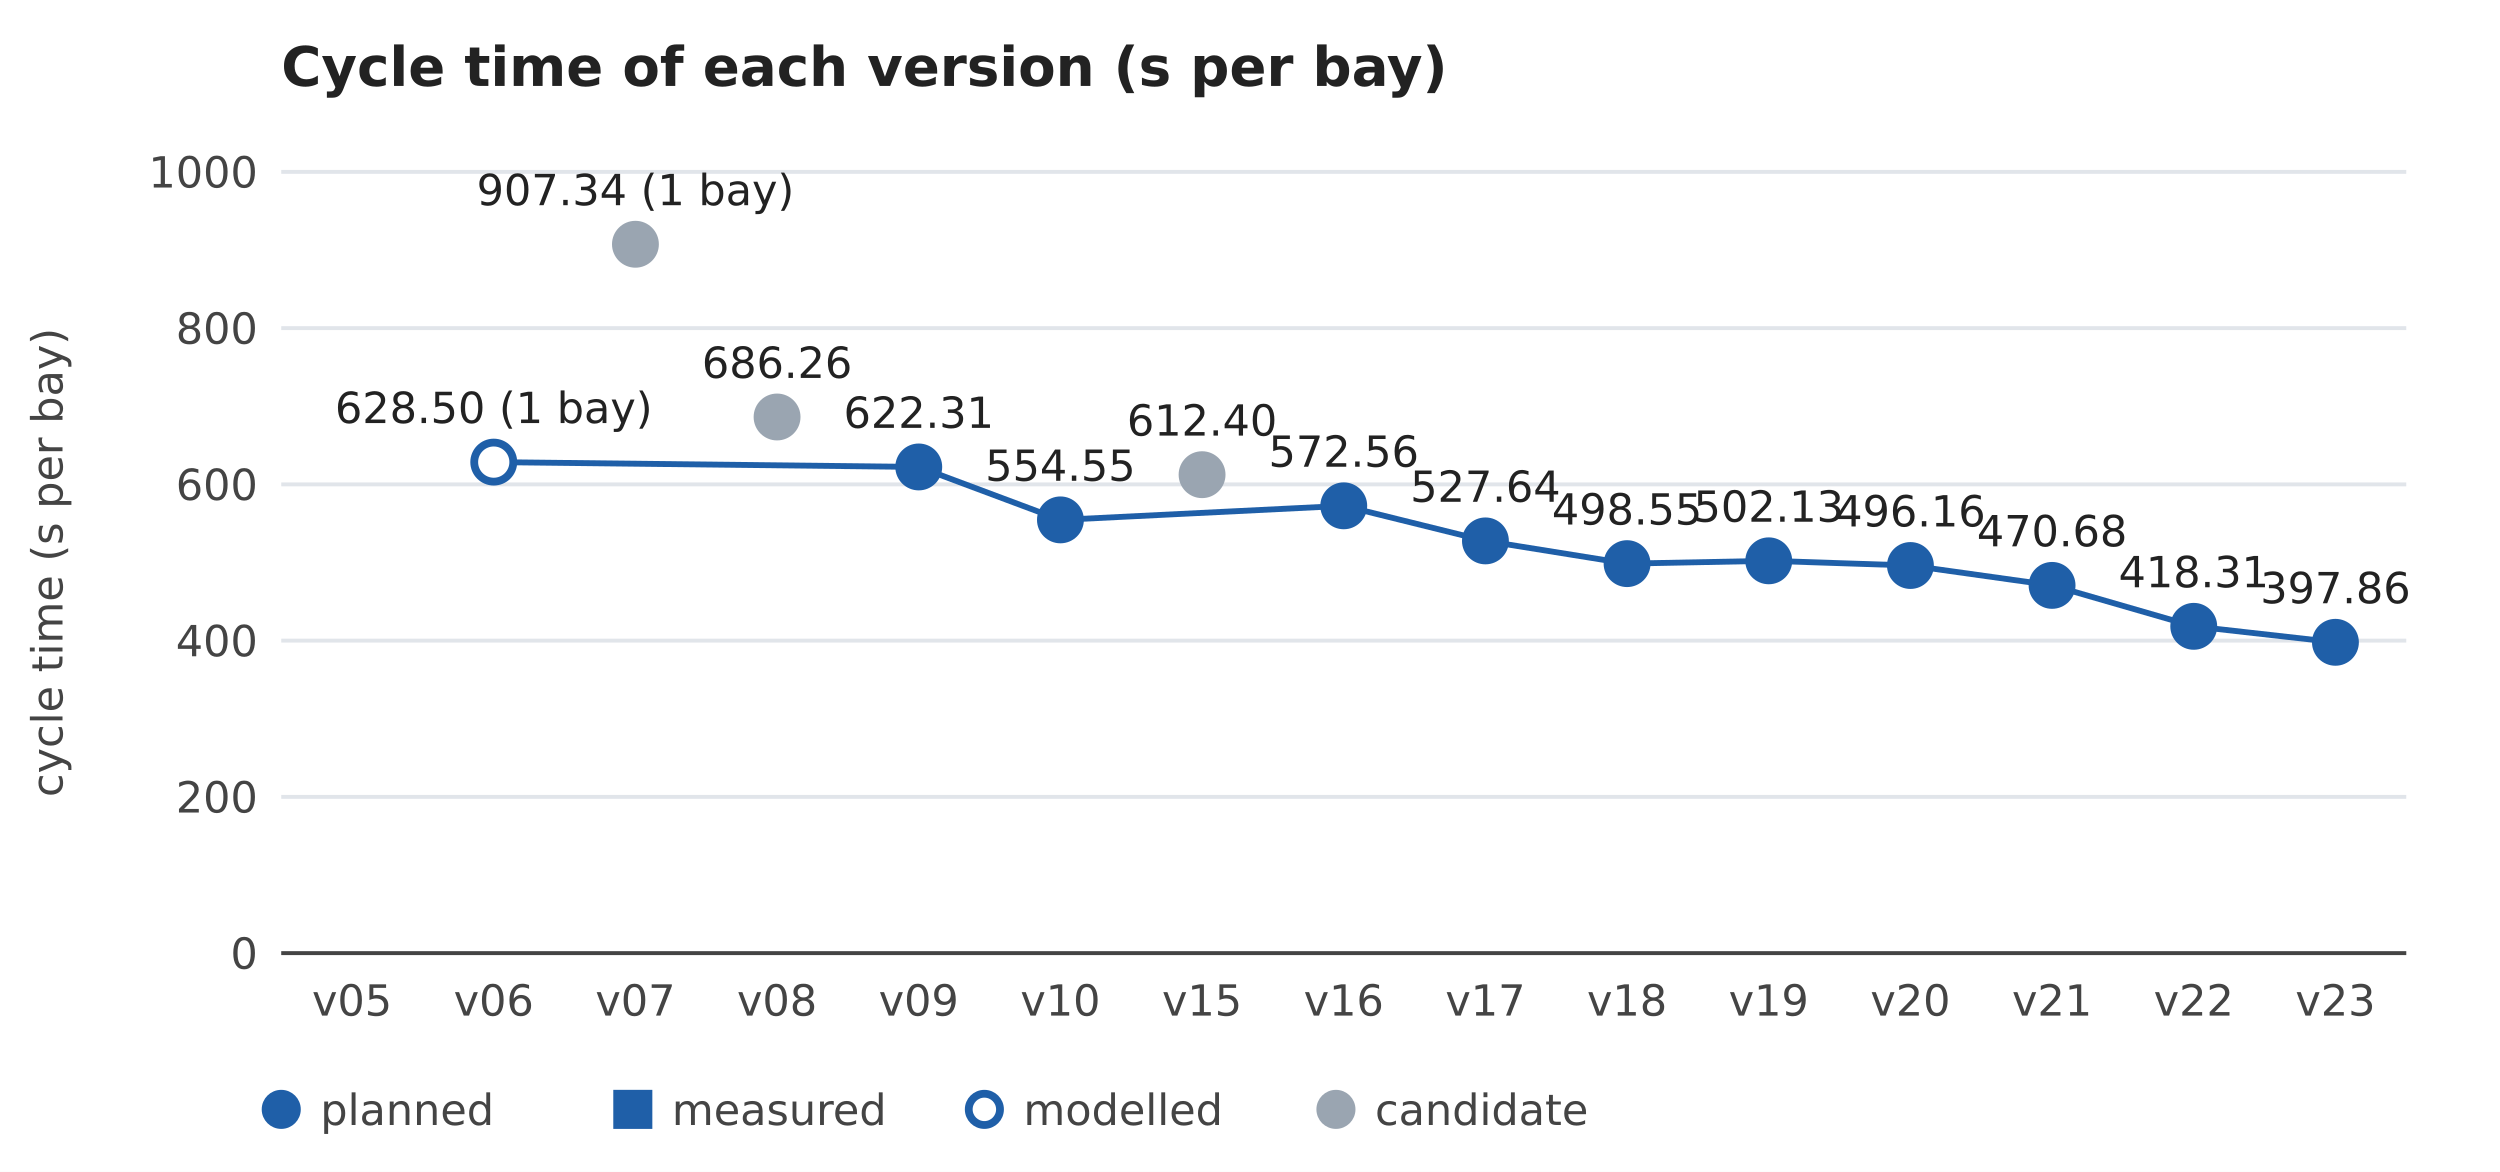
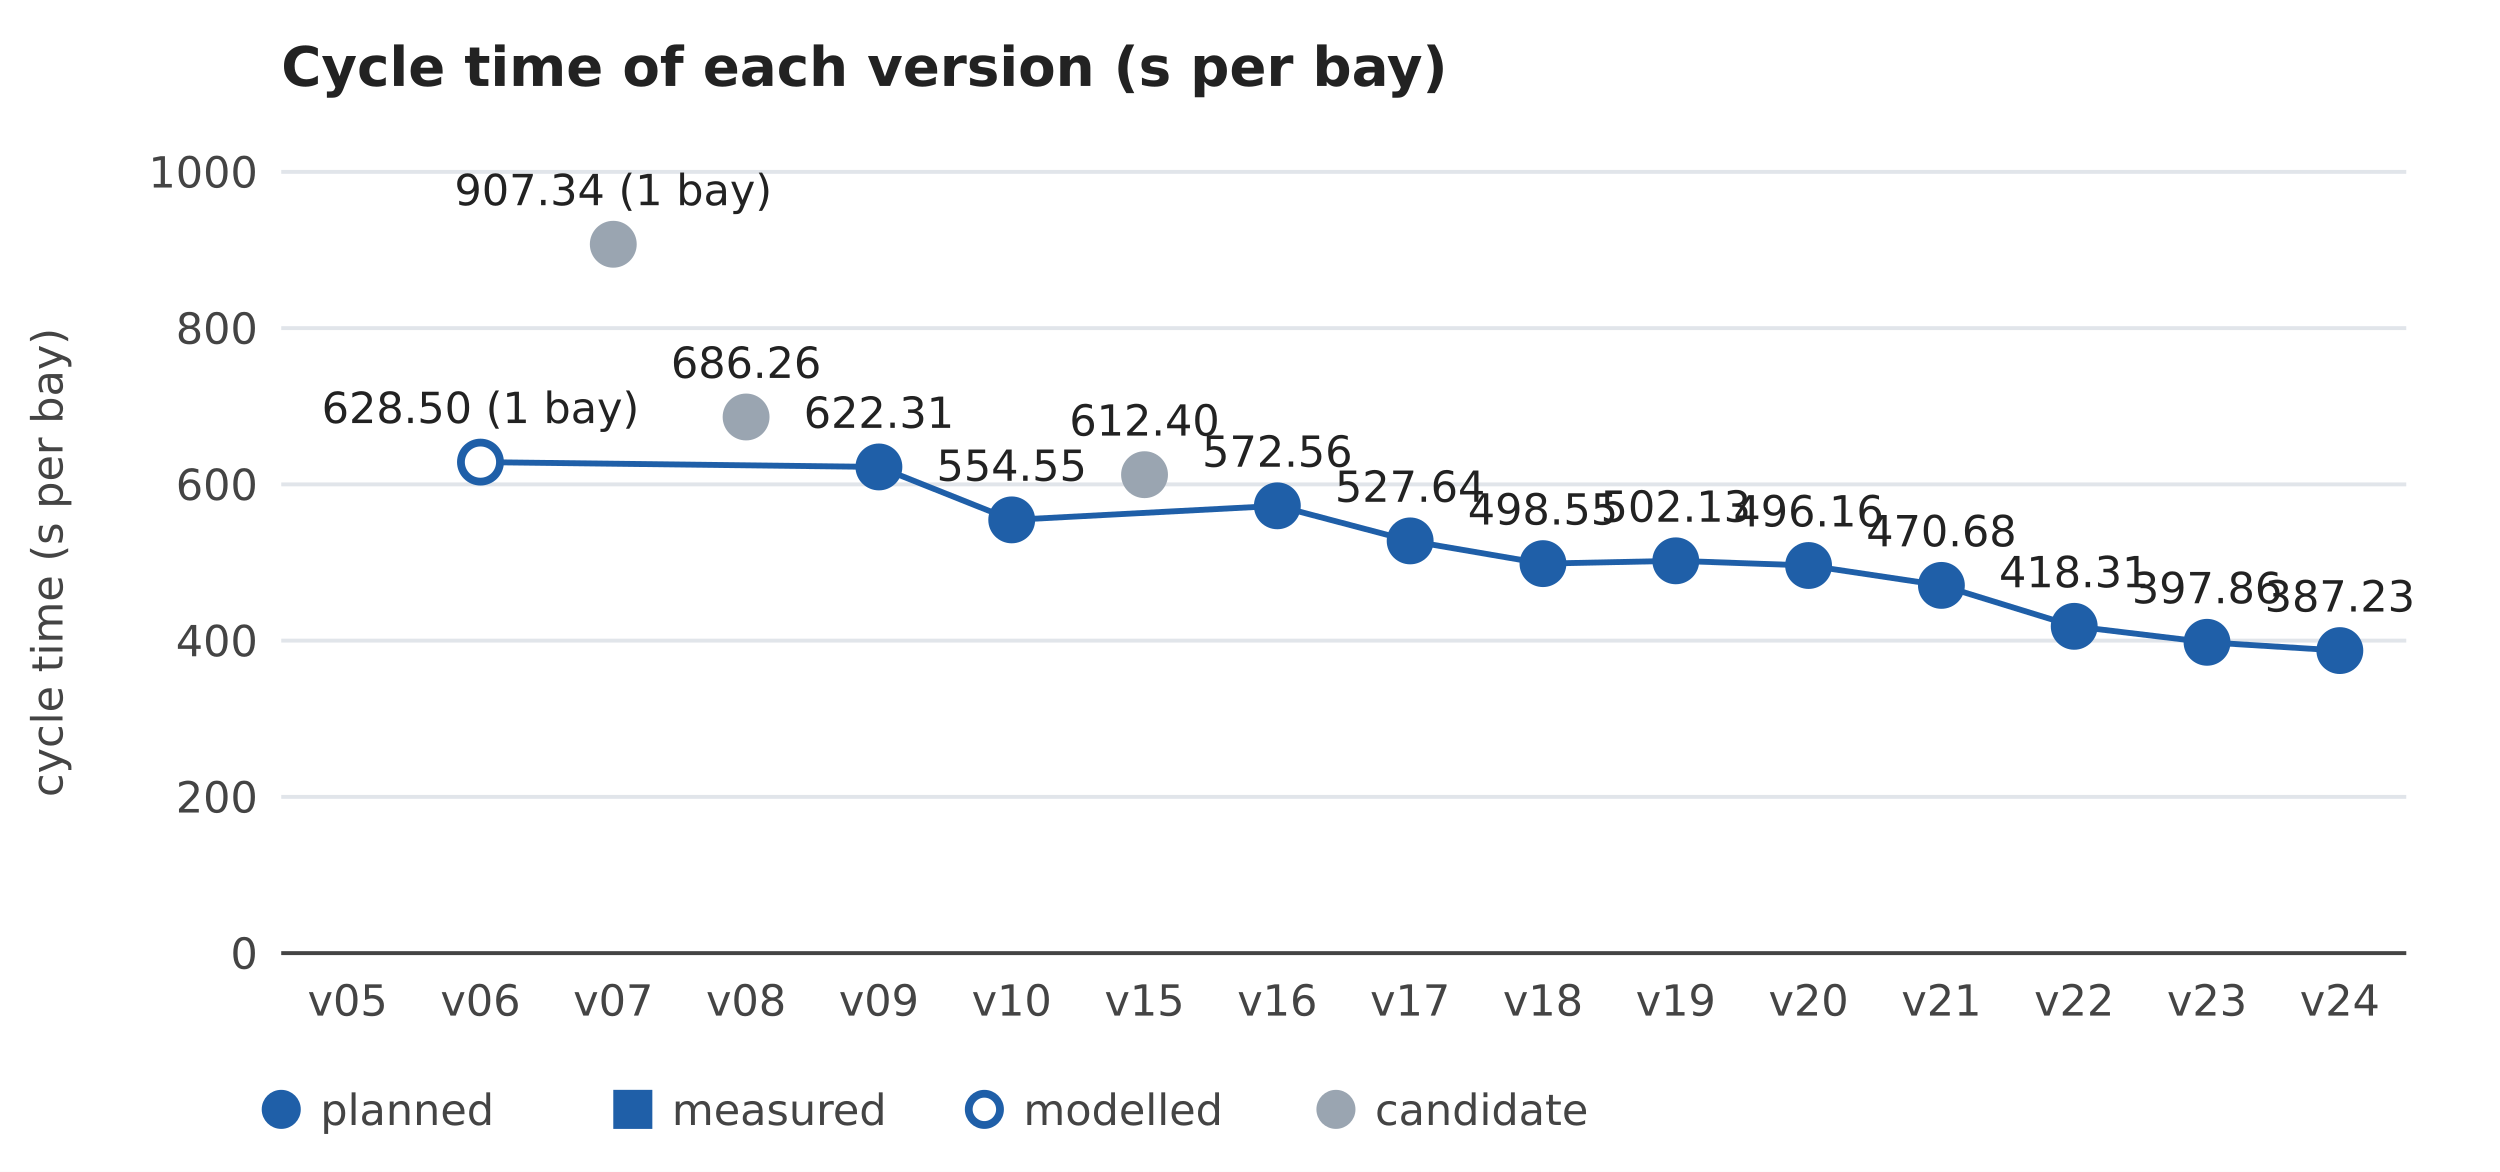
<svg xmlns="http://www.w3.org/2000/svg" width="640" height="300" viewBox="0 0 640 300" font-family="DejaVu Sans, Arial, sans-serif" font-size="11">
  <rect width="640" height="300" fill="#ffffff" />
  <text x="72" y="22" font-size="14" font-weight="bold" fill="#222222">Cycle time of each version (s per bay)</text>
  <line x1="72" y1="244.00" x2="616" y2="244.00" stroke="#e1e5ea" stroke-width="1" />
  <text x="66" y="248.00" text-anchor="end" fill="#444444">0</text>
  <line x1="72" y1="204.00" x2="616" y2="204.00" stroke="#e1e5ea" stroke-width="1" />
  <text x="66" y="208.00" text-anchor="end" fill="#444444">200</text>
  <line x1="72" y1="164.00" x2="616" y2="164.00" stroke="#e1e5ea" stroke-width="1" />
  <text x="66" y="168.00" text-anchor="end" fill="#444444">400</text>
  <line x1="72" y1="124.00" x2="616" y2="124.00" stroke="#e1e5ea" stroke-width="1" />
  <text x="66" y="128.00" text-anchor="end" fill="#444444">600</text>
  <line x1="72" y1="84.00" x2="616" y2="84.00" stroke="#e1e5ea" stroke-width="1" />
  <text x="66" y="88.00" text-anchor="end" fill="#444444">800</text>
  <line x1="72" y1="44.00" x2="616" y2="44.00" stroke="#e1e5ea" stroke-width="1" />
  <text x="66" y="48.00" text-anchor="end" fill="#444444">1000</text>
  <line x1="72" y1="244" x2="616" y2="244" stroke="#444444" />
  <text transform="translate(16 144.00) rotate(-90)" text-anchor="middle" fill="#444444">cycle time (s per bay)</text>
-   <text x="90.13" y="260" text-anchor="middle" fill="#444444">v05</text>
-   <text x="126.40" y="260" text-anchor="middle" fill="#444444">v06</text>
-   <text x="162.67" y="260" text-anchor="middle" fill="#444444">v07</text>
-   <text x="198.93" y="260" text-anchor="middle" fill="#444444">v08</text>
-   <text x="235.20" y="260" text-anchor="middle" fill="#444444">v09</text>
-   <text x="271.47" y="260" text-anchor="middle" fill="#444444">v10</text>
-   <text x="307.73" y="260" text-anchor="middle" fill="#444444">v15</text>
-   <text x="344.00" y="260" text-anchor="middle" fill="#444444">v16</text>
-   <text x="380.27" y="260" text-anchor="middle" fill="#444444">v17</text>
-   <text x="416.53" y="260" text-anchor="middle" fill="#444444">v18</text>
-   <text x="452.80" y="260" text-anchor="middle" fill="#444444">v19</text>
-   <text x="489.07" y="260" text-anchor="middle" fill="#444444">v20</text>
-   <text x="525.33" y="260" text-anchor="middle" fill="#444444">v21</text>
-   <text x="561.60" y="260" text-anchor="middle" fill="#444444">v22</text>
-   <text x="597.87" y="260" text-anchor="middle" fill="#444444">v23</text>
-   <polyline fill="none" stroke="#1f5fa8" stroke-width="1.5" points="126.40,118.30 235.20,119.54 271.47,133.09 344.00,129.49 380.27,138.47 416.53,144.29 452.80,143.57 489.07,144.77 525.33,149.86 561.60,160.34 597.87,164.43" />
-   <circle cx="126.40" cy="118.30" r="5" fill="#ffffff" stroke="#1f5fa8" stroke-width="2" />
-   <text x="126.40" y="108.30" text-anchor="middle" fill="#222222">628.50 (1 bay)</text>
-   <circle cx="162.67" cy="62.53" r="5" fill="#9aa5b1" stroke="#9aa5b1" stroke-width="2" />
-   <text x="162.67" y="52.53" text-anchor="middle" fill="#222222">907.34 (1 bay)</text>
-   <circle cx="198.93" cy="106.75" r="5" fill="#9aa5b1" stroke="#9aa5b1" stroke-width="2" />
-   <text x="198.93" y="96.75" text-anchor="middle" fill="#222222">686.26</text>
-   <circle cx="235.20" cy="119.54" r="5" fill="#1f5fa8" stroke="#1f5fa8" stroke-width="2" />
-   <text x="235.20" y="109.54" text-anchor="middle" fill="#222222">622.31</text>
-   <circle cx="271.47" cy="133.09" r="5" fill="#1f5fa8" stroke="#1f5fa8" stroke-width="2" />
-   <text x="271.47" y="123.09" text-anchor="middle" fill="#222222">554.55</text>
-   <circle cx="307.73" cy="121.52" r="5" fill="#9aa5b1" stroke="#9aa5b1" stroke-width="2" />
-   <text x="307.73" y="111.52" text-anchor="middle" fill="#222222">612.40</text>
-   <circle cx="344.00" cy="129.49" r="5" fill="#1f5fa8" stroke="#1f5fa8" stroke-width="2" />
-   <text x="344.00" y="119.49" text-anchor="middle" fill="#222222">572.56</text>
-   <circle cx="380.27" cy="138.47" r="5" fill="#1f5fa8" stroke="#1f5fa8" stroke-width="2" />
-   <text x="380.27" y="128.47" text-anchor="middle" fill="#222222">527.64</text>
-   <circle cx="416.53" cy="144.29" r="5" fill="#1f5fa8" stroke="#1f5fa8" stroke-width="2" />
-   <text x="416.53" y="134.29" text-anchor="middle" fill="#222222">498.55</text>
-   <circle cx="452.80" cy="143.57" r="5" fill="#1f5fa8" stroke="#1f5fa8" stroke-width="2" />
-   <text x="452.80" y="133.57" text-anchor="middle" fill="#222222">502.13</text>
-   <circle cx="489.07" cy="144.77" r="5" fill="#1f5fa8" stroke="#1f5fa8" stroke-width="2" />
-   <text x="489.07" y="134.77" text-anchor="middle" fill="#222222">496.16</text>
-   <circle cx="525.33" cy="149.86" r="5" fill="#1f5fa8" stroke="#1f5fa8" stroke-width="2" />
-   <text x="525.33" y="139.86" text-anchor="middle" fill="#222222">470.68</text>
-   <circle cx="561.60" cy="160.34" r="5" fill="#1f5fa8" stroke="#1f5fa8" stroke-width="2" />
-   <text x="561.60" y="150.34" text-anchor="middle" fill="#222222">418.31</text>
-   <circle cx="597.87" cy="164.43" r="5" fill="#1f5fa8" stroke="#1f5fa8" stroke-width="2" />
-   <text x="597.87" y="154.43" text-anchor="middle" fill="#222222">397.86</text>
+   <text x="89.00" y="260" text-anchor="middle" fill="#444444">v05</text>
+   <text x="123.00" y="260" text-anchor="middle" fill="#444444">v06</text>
+   <text x="157.00" y="260" text-anchor="middle" fill="#444444">v07</text>
+   <text x="191.00" y="260" text-anchor="middle" fill="#444444">v08</text>
+   <text x="225.00" y="260" text-anchor="middle" fill="#444444">v09</text>
+   <text x="259.00" y="260" text-anchor="middle" fill="#444444">v10</text>
+   <text x="293.00" y="260" text-anchor="middle" fill="#444444">v15</text>
+   <text x="327.00" y="260" text-anchor="middle" fill="#444444">v16</text>
+   <text x="361.00" y="260" text-anchor="middle" fill="#444444">v17</text>
+   <text x="395.00" y="260" text-anchor="middle" fill="#444444">v18</text>
+   <text x="429.00" y="260" text-anchor="middle" fill="#444444">v19</text>
+   <text x="463.00" y="260" text-anchor="middle" fill="#444444">v20</text>
+   <text x="497.00" y="260" text-anchor="middle" fill="#444444">v21</text>
+   <text x="531.00" y="260" text-anchor="middle" fill="#444444">v22</text>
+   <text x="565.00" y="260" text-anchor="middle" fill="#444444">v23</text>
+   <text x="599.00" y="260" text-anchor="middle" fill="#444444">v24</text>
+   <polyline fill="none" stroke="#1f5fa8" stroke-width="1.5" points="123.00,118.30 225.00,119.54 259.00,133.09 327.00,129.49 361.00,138.47 395.00,144.29 429.00,143.57 463.00,144.77 497.00,149.86 531.00,160.34 565.00,164.43 599.00,166.55" />
+   <circle cx="123.00" cy="118.30" r="5" fill="#ffffff" stroke="#1f5fa8" stroke-width="2" />
+   <text x="123.00" y="108.30" text-anchor="middle" fill="#222222">628.50 (1 bay)</text>
+   <circle cx="157.00" cy="62.53" r="5" fill="#9aa5b1" stroke="#9aa5b1" stroke-width="2" />
+   <text x="157.00" y="52.53" text-anchor="middle" fill="#222222">907.34 (1 bay)</text>
+   <circle cx="191.00" cy="106.75" r="5" fill="#9aa5b1" stroke="#9aa5b1" stroke-width="2" />
+   <text x="191.00" y="96.75" text-anchor="middle" fill="#222222">686.26</text>
+   <circle cx="225.00" cy="119.54" r="5" fill="#1f5fa8" stroke="#1f5fa8" stroke-width="2" />
+   <text x="225.00" y="109.54" text-anchor="middle" fill="#222222">622.31</text>
+   <circle cx="259.00" cy="133.09" r="5" fill="#1f5fa8" stroke="#1f5fa8" stroke-width="2" />
+   <text x="259.00" y="123.09" text-anchor="middle" fill="#222222">554.55</text>
+   <circle cx="293.00" cy="121.52" r="5" fill="#9aa5b1" stroke="#9aa5b1" stroke-width="2" />
+   <text x="293.00" y="111.52" text-anchor="middle" fill="#222222">612.40</text>
+   <circle cx="327.00" cy="129.49" r="5" fill="#1f5fa8" stroke="#1f5fa8" stroke-width="2" />
+   <text x="327.00" y="119.49" text-anchor="middle" fill="#222222">572.56</text>
+   <circle cx="361.00" cy="138.47" r="5" fill="#1f5fa8" stroke="#1f5fa8" stroke-width="2" />
+   <text x="361.00" y="128.47" text-anchor="middle" fill="#222222">527.64</text>
+   <circle cx="395.00" cy="144.29" r="5" fill="#1f5fa8" stroke="#1f5fa8" stroke-width="2" />
+   <text x="395.00" y="134.29" text-anchor="middle" fill="#222222">498.55</text>
+   <circle cx="429.00" cy="143.57" r="5" fill="#1f5fa8" stroke="#1f5fa8" stroke-width="2" />
+   <text x="429.00" y="133.57" text-anchor="middle" fill="#222222">502.13</text>
+   <circle cx="463.00" cy="144.77" r="5" fill="#1f5fa8" stroke="#1f5fa8" stroke-width="2" />
+   <text x="463.00" y="134.77" text-anchor="middle" fill="#222222">496.16</text>
+   <circle cx="497.00" cy="149.86" r="5" fill="#1f5fa8" stroke="#1f5fa8" stroke-width="2" />
+   <text x="497.00" y="139.86" text-anchor="middle" fill="#222222">470.68</text>
+   <circle cx="531.00" cy="160.34" r="5" fill="#1f5fa8" stroke="#1f5fa8" stroke-width="2" />
+   <text x="531.00" y="150.34" text-anchor="middle" fill="#222222">418.31</text>
+   <circle cx="565.00" cy="164.43" r="5" fill="#1f5fa8" stroke="#1f5fa8" stroke-width="2" />
+   <text x="565.00" y="154.43" text-anchor="middle" fill="#222222">397.86</text>
+   <circle cx="599.00" cy="166.55" r="5" fill="#1f5fa8" stroke="#1f5fa8" stroke-width="2" />
+   <text x="599.00" y="156.55" text-anchor="middle" fill="#222222">387.23</text>
  <circle cx="72" cy="284" r="4" fill="#1f5fa8" stroke="#1f5fa8" stroke-width="2" />
  <text x="82" y="288" fill="#444444">planned</text>
  <rect x="158" y="280" width="8" height="8" fill="#1f5fa8" stroke="#1f5fa8" stroke-width="2" />
  <text x="172" y="288" fill="#444444">measured</text>
  <circle cx="252" cy="284" r="4" fill="#ffffff" stroke="#1f5fa8" stroke-width="2" />
  <text x="262" y="288" fill="#444444">modelled</text>
  <circle cx="342" cy="284" r="4" fill="#9aa5b1" stroke="#9aa5b1" stroke-width="2" />
  <text x="352" y="288" fill="#444444">candidate</text>
</svg>
